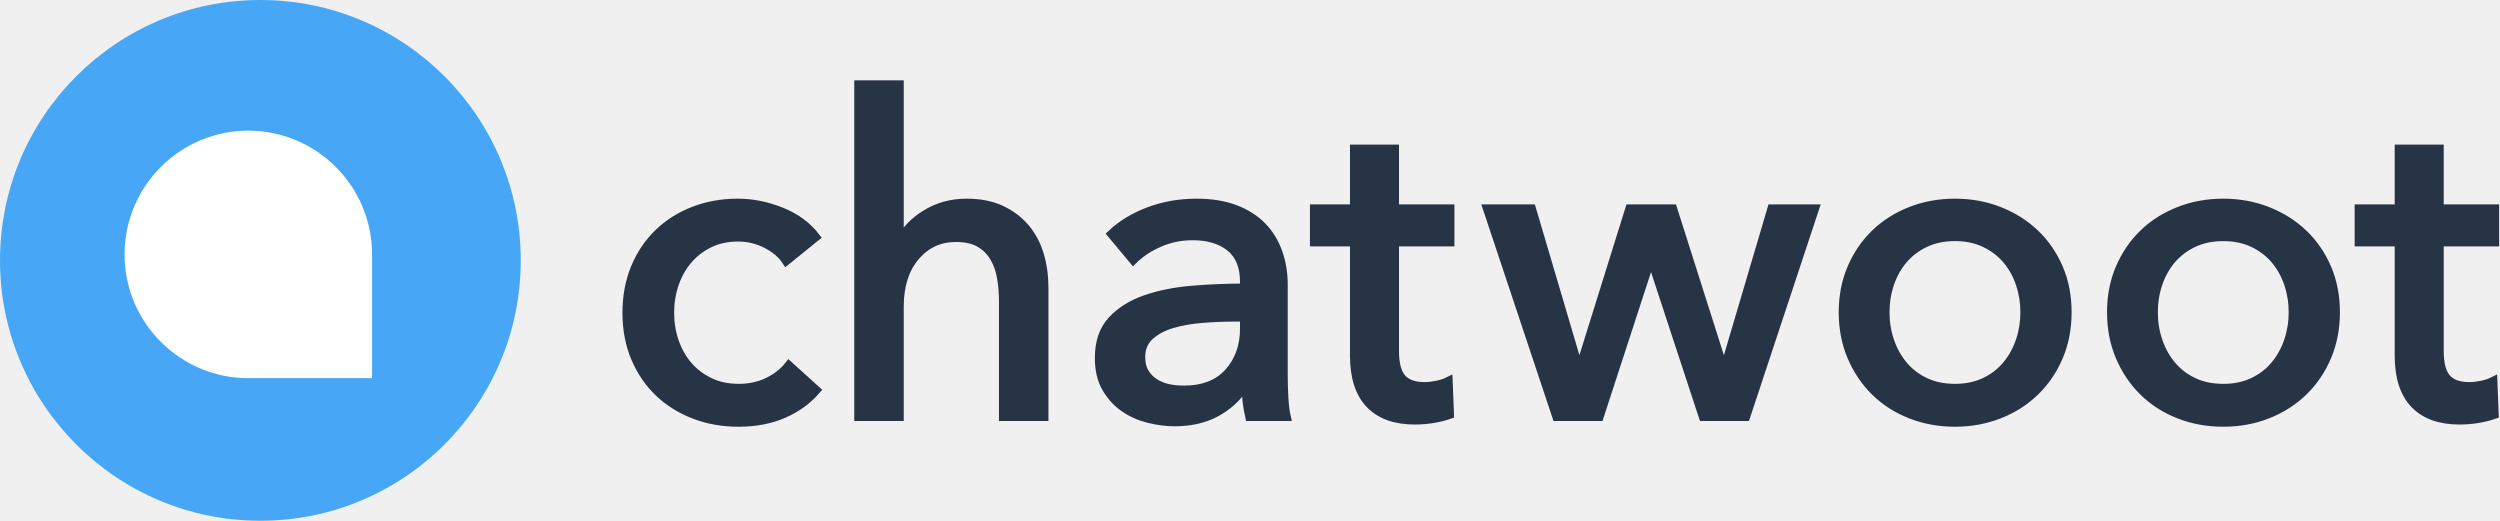
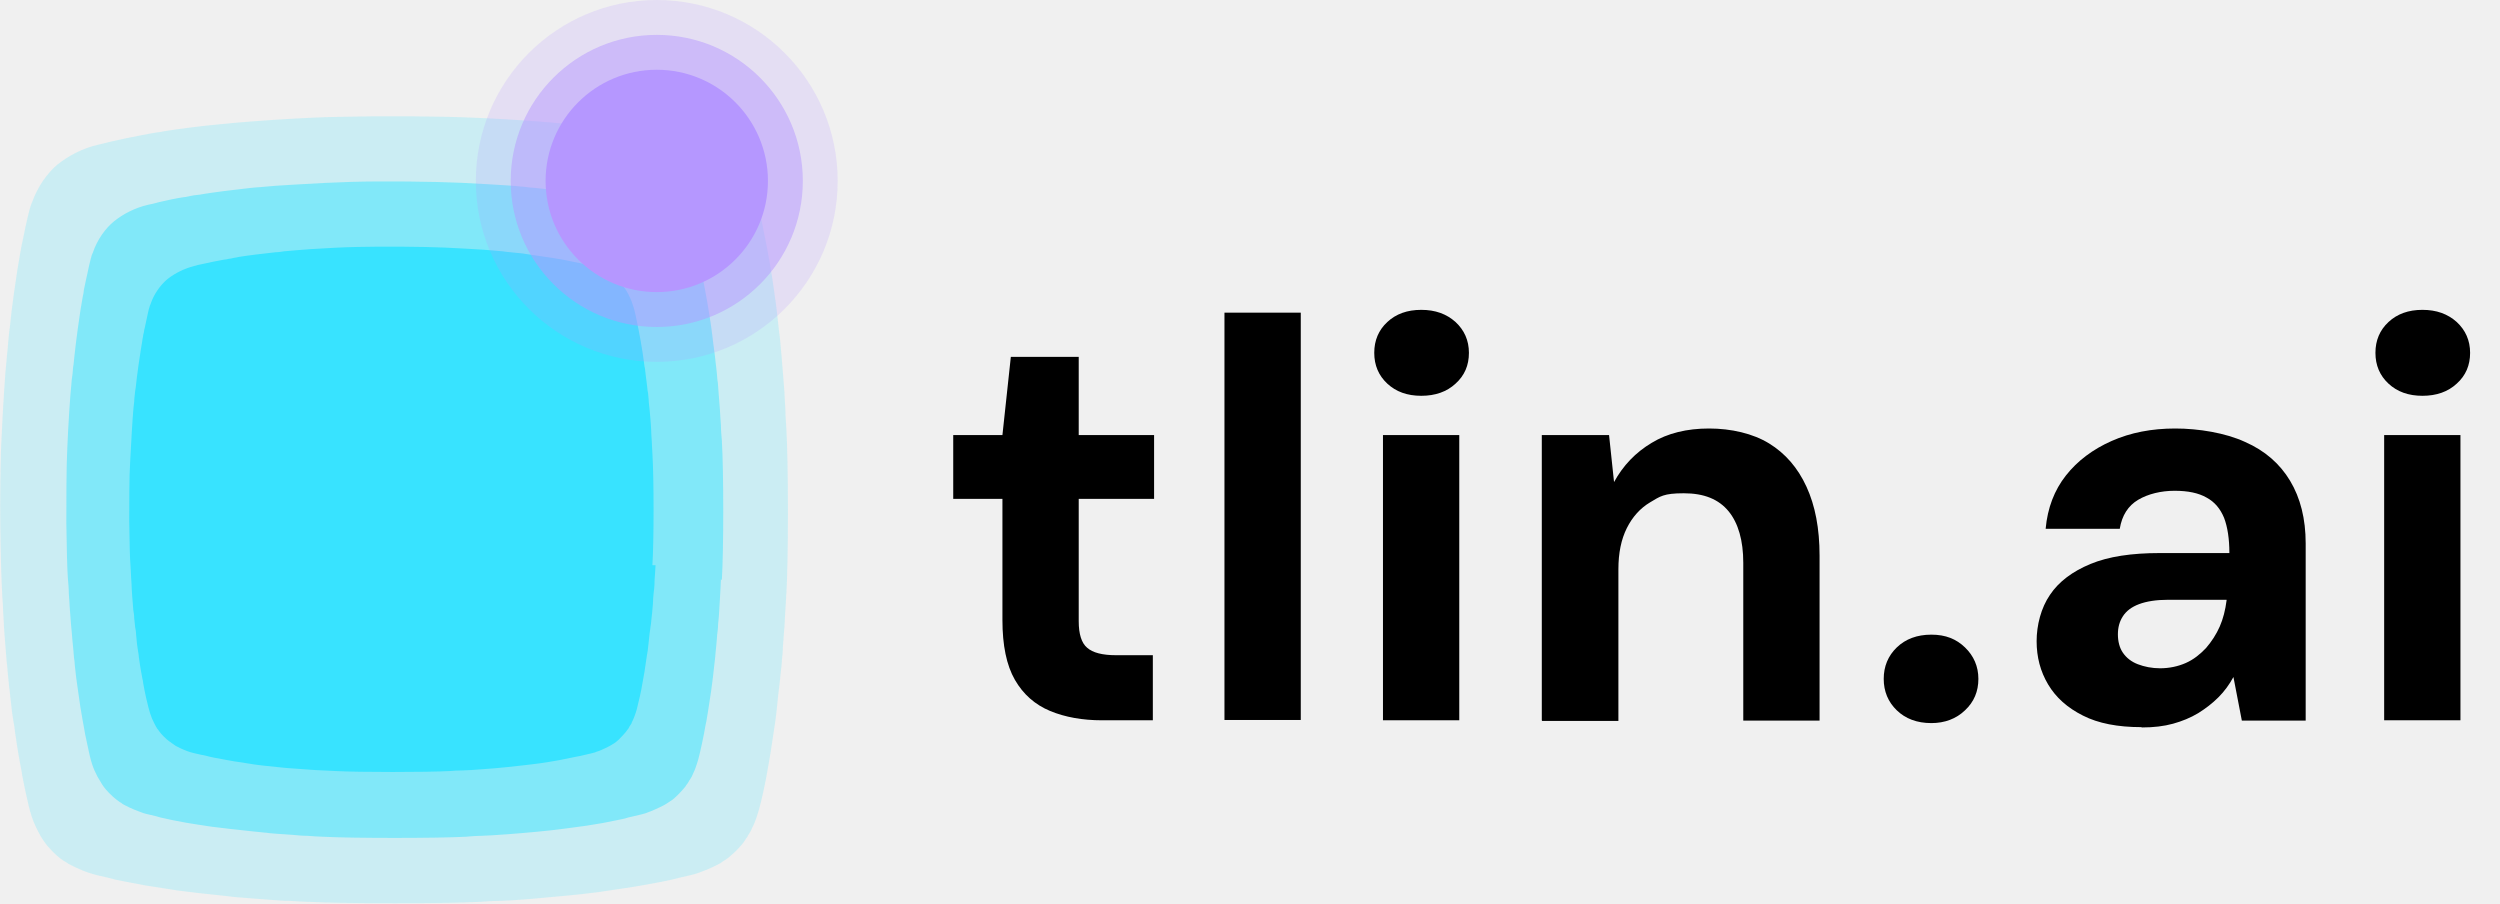
- <svg xmlns="http://www.w3.org/2000/svg" width="2458px" height="512px" viewBox="0 0 2458 512" version="1.1">
-   <g id="Logo" stroke="none" stroke-width="1" fill="none" fill-rule="evenodd">
-     <g id="on_white" fill-rule="nonzero">
-       <g id="woot-log">
-         <circle id="Oval" fill="#47A7F6" cx="256" cy="256" r="256" />
-         <path d="M362.808,368.808 L244.123,368.808 C178.699,368.808 125.457,315.562 125.457,250.122 C125.457,184.703 178.699,131.457 244.124,131.457 C309.565,131.457 362.808,184.703 362.808,250.122 L362.808,368.808 Z" id="Fill-1" stroke="#FFFFFF" stroke-width="6" fill="#FFFFFF" />
+ <svg xmlns="http://www.w3.org/2000/svg" id="Camada_2" version="1.1" viewBox="0 0 802.8 290">
+   <defs>
+     <style>
+       .st0 {
+         fill: #b597ff;
+       }
+ 
+       .st1 {
+         opacity: .2;
+       }
+ 
+       .st2 {
+         fill: #38e3ff;
+       }
+ 
+       .st3 {
+         opacity: .5;
+       }
+     </style>
+   </defs>
+   <g id="LOGO">
+     <g>
+       <path d="M353.9,231.3c-6.3,0-11.9-1-16.7-3-4.8-2-8.6-5.3-11.3-10-2.7-4.7-4-11.1-4-19.2v-38.9h-15.8v-20.5h15.8l2.7-25.1h21.8v25.1h24.2v20.5h-24.2v39.3c0,4.1.9,7,2.7,8.5,1.8,1.6,4.9,2.4,9.3,2.4h11.8v20.9h-16.4Z" />
+       <path d="M393.2,231.3V100.4h24.5v130.8h-24.5Z" />
+       <path d="M456.4,127.1c-4.5,0-8.1-1.3-10.9-3.9-2.8-2.6-4.2-5.9-4.2-9.9s1.4-7.3,4.2-9.9c2.8-2.6,6.4-3.9,10.9-3.9s8.1,1.3,11,3.9c2.8,2.6,4.3,5.9,4.3,9.9s-1.4,7.3-4.3,9.9c-2.8,2.6-6.5,3.9-11,3.9ZM444.1,231.3v-91.6h24.5v91.6h-24.5Z" />
+       <path d="M495.1,231.3v-91.6h21.6l1.6,15.1c2.9-5.3,6.9-9.5,12.1-12.6,5.1-3.1,11.3-4.6,18.4-4.6s14.1,1.6,19.3,4.8c5.2,3.2,9.2,7.8,12,13.9,2.8,6.1,4.2,13.4,4.2,22.2v52.9h-24.5v-50.7c0-7.1-1.6-12.7-4.7-16.5-3.2-3.9-7.9-5.8-14.4-5.8s-7.6,1-10.8,2.9c-3.2,1.9-5.7,4.7-7.5,8.3-1.8,3.6-2.7,8-2.7,13.2v48.7h-24.5Z" />
+       <path d="M620.2,232.2c-4.6,0-8.3-1.4-11.1-4.1-2.8-2.7-4.2-6.1-4.2-10.1s1.4-7.4,4.2-10.1c2.8-2.7,6.5-4.1,11.1-4.1s8,1.4,10.8,4.1c2.8,2.7,4.3,6.1,4.3,10.1s-1.4,7.4-4.3,10.1c-2.8,2.7-6.5,4.1-10.8,4.1Z" />
+       <path d="M687.6,233.5c-7.5,0-13.8-1.2-18.7-3.7-5-2.5-8.7-5.8-11.2-10-2.5-4.2-3.7-8.8-3.7-13.9s1.4-10.7,4.3-14.9c2.8-4.2,7.2-7.5,13-9.9,5.8-2.4,13.2-3.5,22.2-3.5h22.4c0-4.6-.6-8.4-1.7-11.3-1.2-2.9-3-5.1-5.6-6.5-2.6-1.5-6-2.2-10.3-2.2s-8.5,1-11.7,2.9c-3.2,1.9-5.2,5-5.9,9.3h-23.8c.6-6.7,2.8-12.4,6.5-17.1,3.7-4.7,8.6-8.4,14.7-11.1,6.1-2.7,12.9-4,20.4-4s16.1,1.4,22.4,4.3c6.4,2.8,11.2,7,14.5,12.5,3.3,5.5,5,12.2,5,20.1v56.9h-20.5l-2.7-14c-1.3,2.4-2.9,4.6-4.8,6.5-1.9,1.9-4.1,3.6-6.5,5.1-2.5,1.5-5.2,2.6-8.1,3.4-2.9.8-6.2,1.2-10,1.2ZM693.6,214.6c3,0,5.8-.6,8.3-1.7,2.5-1.1,4.6-2.8,6.5-4.8,1.8-2.1,3.3-4.4,4.4-6.9,1.1-2.5,1.8-5.3,2.2-8.4v-.2h-18.7c-3.9,0-7,.5-9.4,1.4-2.4.9-4.1,2.2-5.2,3.9-1.1,1.7-1.6,3.6-1.6,5.8s.5,4.3,1.6,5.9c1.1,1.6,2.7,2.9,4.8,3.7,2.1.8,4.5,1.3,7.2,1.3Z" />
+       <path d="M777.9,127.1c-4.5,0-8.1-1.3-10.9-3.9-2.8-2.6-4.2-5.9-4.2-9.9s1.4-7.3,4.2-9.9c2.8-2.6,6.4-3.9,10.9-3.9s8.1,1.3,11,3.9c2.8,2.6,4.3,5.9,4.3,9.9s-1.4,7.3-4.3,9.9c-2.8,2.6-6.5,3.9-11,3.9ZM765.6,231.3v-91.6h24.5v91.6h-24.5Z" />
+     </g>
+     <g>
+       <g class="st1">
+         <path class="st2" d="M252.5,190.5c0,1.3-.3,4.5-.4,7.1-.1,2.6-.3,5.4-.4,6.1,0,.8-.2,2.5-.3,4,0,1.4-.2,3.3-.3,4.1,0,.8-.2,2.7-.4,4.3s-.3,3.3-.4,3.8c0,.5-.3,2-.4,3.3-.2,2.6-.8,7.5-.9,8.2,0,.2-.2,1.5-.4,2.7-.8,5.6-1.7,11-1.8,11.4,0,.1-.2.9-.3,1.7-.5,3.1-1.9,9.7-2.7,12.5-.5,1.8-1.6,5-1.9,5.4,0,0-.2.5-.4.8-.1.4-.5,1.1-.8,1.6-.3.5-.6.9-.6,1s-.3.5-.6.9c-.3.4-.7,1-.8,1.2-.4.6-2.2,2.6-3.5,3.7-1.1,1-1.7,1.5-2.9,2.2-.3.2-.6.4-.7.5-.4.4-4.7,2.4-6,2.8-.5.2-1.1.4-1.6.6-.4.2-2.8.8-5.6,1.4-1.2.3-2.5.6-2.8.7-.7.2-5.3,1.1-8.8,1.7-3.2.6-8.8,1.4-12.8,2-1.1.2-2.8.4-3.7.5-3.4.5-13.4,1.4-20.2,2-5.3.4-6.6.5-9.9.6-2,0-4.7.2-6.1.3-11.2.6-43.5.6-54.9,0-1.4,0-4.2-.2-6.1-.3-2,0-4.5-.2-5.6-.3-7.3-.5-8.8-.7-10.3-.8-.9,0-3.1-.3-4.9-.5-5-.5-12.9-1.4-14.9-1.7-.5,0-1.7-.3-2.6-.4-2.4-.4-6.3-1-8.3-1.3-3.5-.6-8.1-1.6-8.8-1.7-.3,0-1.6-.4-2.8-.7-2.8-.6-5.2-1.2-5.6-1.4-.2,0-.6-.2-1-.3-1.9-.6-6.2-2.6-6.9-3.2-.1-.1-.3-.2-.3-.2s-.4-.2-.7-.4c-.3-.2-.8-.6-1-.7-1.4-1-4-3.7-4.9-5-.2-.3-.6-.9-.9-1.3-.3-.4-.9-1.5-1.4-2.5-1.8-3.5-2.5-5.6-4-12.6-.4-2-1.1-5.2-1.3-6.8-.1-.7-.4-1.9-.5-2.6-.6-3.1-1.1-6.5-1.6-10-.1-1-.3-2.5-.5-3.3-.3-1.6-.6-4.1-1-7.9-.1-1.2-.3-2.7-.4-3.4,0-.7-.3-2.6-.4-4.1-.1-1.6-.3-3.4-.4-4.1-.1-1.1-.4-4.8-.8-10.3,0-1.1-.2-3.6-.3-5.5,0-1.9-.3-4.5-.3-5.7-.2-3-.5-11.7-.6-21.4-.1-7.8,0-22,.4-28.7.4-9,1.2-21.7,1.6-24.7,0-.8.3-2.7.4-4.3.1-1.6.3-3.1.3-3.4,0-.3.2-1.9.4-3.4.3-3.2.7-6.4,1.3-10.7.6-4.5,1.6-10.7,1.8-11.6,0-.3.2-1.1.3-1.7.1-.7.3-1.7.4-2.2.1-.6.4-1.6.5-2.3.8-4.2,2-9.2,2.3-9.9,0-.2.3-.9.6-1.6,1.6-4.5,4.7-9.1,8.1-11.9,3.6-2.9,8.2-5.2,12.9-6.3,0,0,.8-.2,1.7-.4.8-.2,2.1-.5,2.8-.7,2.5-.6,7-1.5,9.6-2,.7-.1,1.9-.3,2.6-.5.7-.1,1.8-.3,2.4-.4.6,0,1.7-.3,2.5-.4,3.5-.6,12-1.7,17.6-2.2,1.4-.1,3.2-.3,4.1-.4,3.5-.3,8.4-.7,13-1,9.8-.6,15.1-.9,22.4-1,12.1-.3,31.6-.2,42.2.3,5.5.2,15.4.8,18.9,1.1,1,0,2.8.2,3.8.3,1,0,2.6.2,3.5.3.9,0,2.7.3,4,.4,4.7.5,7,.7,7.5.8.3,0,1.6.2,2.9.4,6.5.8,16.5,2.5,19.6,3.2.7.2,1.4.3,2.1.5,2.5.5,3.7.8,4.3.9.9.2,1.7.4,2.5.6,4.9,1.2,8.8,2.9,12.2,5.5,1.7,1.3,4.6,4.3,5.8,6,.5.8,1.1,1.6,1.1,1.7.4.6,2.2,4.5,2.6,5.7.1.4.3.8.3,1,.2.4.7,2.4,1.1,4.5.2.8.5,2.1.6,2.9,1.2,5.6,2.7,13.9,3.5,19.9.2,1.3.3,2.6.4,2.8.1.5.6,4.7,1,8.5.2,1.6.3,3,.4,3.3,0,.2.2,1.6.3,3.2.1,1.5.3,3.1.3,3.4,0,.3.2,2.5.4,4.9.2,2.3.4,5.1.5,6.3,0,1.1.2,3.6.3,5.5,0,1.9.2,4.5.3,5.9.7,11.9.7,42.3,0,53.8Z" />
      </g>
-       <path d="M772.982,256.848 C768.658,250.217 762.171,244.667 753.522,240.198 C744.872,235.73 735.647,233.495 725.844,233.495 C715.177,233.495 705.735,235.513 697.518,239.55 C689.302,243.586 682.31,248.992 676.544,255.767 C670.778,262.542 666.381,270.398 663.354,279.336 C660.327,288.273 658.813,297.643 658.813,307.446 C658.813,317.248 660.327,326.618 663.354,335.555 C666.381,344.493 670.778,352.349 676.544,359.124 C682.31,365.899 689.374,371.305 697.735,375.341 C706.095,379.378 715.609,381.396 726.277,381.396 C736.656,381.396 746.098,379.378 754.603,375.341 C763.108,371.305 770.099,365.827 775.577,358.908 L802.822,383.558 C794.173,393.649 783.361,401.505 770.387,407.127 C757.414,412.749 742.71,415.56 726.277,415.56 C710.42,415.56 695.789,412.965 682.382,407.776 C668.976,402.586 657.372,395.307 647.569,385.937 C637.767,376.567 630.055,365.251 624.433,351.989 C618.811,338.727 616,323.879 616,307.446 C616,291.3 618.739,276.597 624.217,263.335 C629.695,250.073 637.335,238.685 647.137,229.171 C656.939,219.657 668.544,212.305 681.95,207.115 C695.356,201.926 709.843,199.331 725.412,199.331 C739.827,199.331 754.17,202.214 768.441,207.98 C782.713,213.746 794.028,222.107 802.389,233.063 L772.982,256.848 Z M885.421,236.09 C890.322,225.999 898.683,217.35 910.504,210.143 C922.324,202.935 935.586,199.331 950.29,199.331 C963.552,199.331 974.94,201.565 984.454,206.034 C993.968,210.503 1001.896,216.485 1008.239,223.981 C1014.582,231.477 1019.267,240.27 1022.294,250.361 C1025.321,260.452 1026.835,271.263 1026.835,282.795 L1026.835,409.938 L986.184,409.938 L986.184,296.634 C986.184,288.273 985.535,280.345 984.238,272.849 C982.94,265.353 980.562,258.722 977.102,252.956 C973.643,247.19 968.958,242.577 963.047,239.117 C957.137,235.658 949.425,233.928 939.911,233.928 C923.766,233.928 910.504,240.054 900.125,252.307 C889.746,264.56 884.556,280.921 884.556,301.391 L884.556,409.938 L843.905,409.938 L843.905,83 L884.556,83 L884.556,236.09 L885.421,236.09 Z M1223.171,277.174 C1223.171,261.893 1218.558,250.577 1209.332,243.226 C1200.106,235.874 1187.853,232.198 1172.573,232.198 C1161.041,232.198 1150.157,234.432 1139.923,238.901 C1129.688,243.37 1121.111,249.064 1114.191,255.983 L1092.568,230.036 C1102.659,220.522 1114.984,213.026 1129.544,207.548 C1144.103,202.07 1159.743,199.331 1176.465,199.331 C1191.169,199.331 1203.926,201.421 1214.738,205.602 C1225.549,209.782 1234.415,215.476 1241.334,222.684 C1248.253,229.892 1253.443,238.396 1256.902,248.199 C1260.362,258.001 1262.092,268.524 1262.092,279.768 L1262.092,369.287 C1262.092,376.206 1262.308,383.486 1262.741,391.126 C1263.173,398.766 1263.966,405.037 1265.119,409.938 L1228.36,409.938 C1226.054,400.136 1224.9,390.333 1224.9,380.531 L1223.603,380.531 C1216.107,391.487 1206.665,399.991 1195.277,406.046 C1183.889,412.1 1170.411,415.128 1154.842,415.128 C1146.77,415.128 1138.337,414.046 1129.544,411.884 C1120.75,409.722 1112.75,406.19 1105.542,401.289 C1098.334,396.388 1092.352,389.901 1087.595,381.828 C1082.838,373.756 1080.46,363.809 1080.46,351.989 C1080.46,336.42 1084.64,324.095 1093.001,315.014 C1101.362,305.932 1112.317,299.013 1125.868,294.256 C1139.418,289.499 1154.698,286.399 1171.708,284.958 C1188.718,283.516 1205.872,282.795 1223.171,282.795 L1223.171,277.174 Z M1213.224,312.203 C1203.133,312.203 1192.682,312.635 1181.871,313.5 C1171.059,314.365 1161.257,316.095 1152.464,318.689 C1143.67,321.284 1136.391,325.176 1130.625,330.366 C1124.859,335.555 1121.976,342.475 1121.976,351.124 C1121.976,357.178 1123.201,362.224 1125.651,366.26 C1128.102,370.296 1131.345,373.612 1135.382,376.206 C1139.418,378.801 1143.887,380.603 1148.788,381.612 C1153.689,382.621 1158.734,383.126 1163.924,383.126 C1182.952,383.126 1197.584,377.432 1207.818,366.044 C1218.053,354.655 1223.171,340.312 1223.171,323.014 L1223.171,312.203 L1213.224,312.203 Z M1425.993,238.252 L1371.504,238.252 L1371.504,345.069 C1371.504,357.467 1373.81,366.332 1378.423,371.666 C1383.036,376.999 1390.388,379.666 1400.478,379.666 C1404.226,379.666 1408.263,379.234 1412.587,378.369 C1416.912,377.504 1420.804,376.206 1424.264,374.477 L1425.561,407.776 C1420.66,409.506 1415.254,410.875 1409.344,411.884 C1403.433,412.893 1397.307,413.398 1390.964,413.398 C1371.648,413.398 1356.872,408.064 1346.637,397.397 C1336.402,386.729 1331.285,370.729 1331.285,349.394 L1331.285,238.252 L1291.931,238.252 L1291.931,204.953 L1331.285,204.953 L1331.285,146.139 L1371.504,146.139 L1371.504,204.953 L1425.993,204.953 L1425.993,238.252 Z M1506.078,204.953 L1552.351,361.503 L1553.216,361.503 L1602.083,204.953 L1644.897,204.953 L1694.629,361.503 L1695.494,361.503 L1741.767,204.953 L1784.581,204.953 L1716.685,409.938 L1674.304,409.938 L1623.706,255.983 L1622.841,255.983 L1572.676,409.938 L1530.295,409.938 L1461.967,204.953 L1506.078,204.953 Z M2032.811,307.013 C2032.811,322.87 2030,337.429 2024.378,350.691 C2018.756,363.953 2010.972,375.413 2001.026,385.072 C1991.079,394.73 1979.331,402.226 1965.78,407.56 C1952.23,412.893 1937.671,415.56 1922.102,415.56 C1906.534,415.56 1891.974,412.893 1878.424,407.56 C1864.873,402.226 1853.197,394.73 1843.395,385.072 C1833.592,375.413 1825.88,363.953 1820.258,350.691 C1814.636,337.429 1811.825,322.87 1811.825,307.013 C1811.825,291.156 1814.636,276.669 1820.258,263.551 C1825.88,250.433 1833.592,239.117 1843.395,229.603 C1853.197,220.089 1864.873,212.665 1878.424,207.332 C1891.974,201.998 1906.534,199.331 1922.102,199.331 C1937.671,199.331 1952.23,201.998 1965.78,207.332 C1979.331,212.665 1991.079,220.089 2001.026,229.603 C2010.972,239.117 2018.756,250.433 2024.378,263.551 C2030,276.669 2032.811,291.156 2032.811,307.013 Z M1990.43,307.013 C1990.43,297.211 1988.917,287.841 1985.89,278.903 C1982.862,269.966 1978.466,262.11 1972.7,255.334 C1966.934,248.559 1959.798,243.154 1951.293,239.117 C1942.788,235.081 1933.058,233.063 1922.102,233.063 C1911.146,233.063 1901.416,235.081 1892.911,239.117 C1884.406,243.154 1877.271,248.559 1871.505,255.334 C1865.738,262.11 1861.342,269.966 1858.315,278.903 C1855.287,287.841 1853.774,297.211 1853.774,307.013 C1853.774,316.816 1855.287,326.185 1858.315,335.123 C1861.342,344.06 1865.738,351.989 1871.505,358.908 C1877.271,365.827 1884.406,371.305 1892.911,375.341 C1901.416,379.378 1911.146,381.396 1922.102,381.396 C1933.058,381.396 1942.788,379.378 1951.293,375.341 C1959.798,371.305 1966.934,365.827 1972.7,358.908 C1978.466,351.989 1982.862,344.06 1985.89,335.123 C1988.917,326.185 1990.43,316.816 1990.43,307.013 Z M2296.611,307.013 C2296.611,322.87 2293.8,337.429 2288.178,350.691 C2282.556,363.953 2274.771,375.413 2264.825,385.072 C2254.878,394.73 2243.13,402.226 2229.58,407.56 C2216.029,412.893 2201.47,415.56 2185.901,415.56 C2170.333,415.56 2155.774,412.893 2142.223,407.56 C2128.673,402.226 2116.996,394.73 2107.194,385.072 C2097.392,375.413 2089.68,363.953 2084.058,350.691 C2078.436,337.429 2075.625,322.87 2075.625,307.013 C2075.625,291.156 2078.436,276.669 2084.058,263.551 C2089.68,250.433 2097.392,239.117 2107.194,229.603 C2116.996,220.089 2128.673,212.665 2142.223,207.332 C2155.774,201.998 2170.333,199.331 2185.901,199.331 C2201.47,199.331 2216.029,201.998 2229.58,207.332 C2243.13,212.665 2254.878,220.089 2264.825,229.603 C2274.771,239.117 2282.556,250.433 2288.178,263.551 C2293.8,276.669 2296.611,291.156 2296.611,307.013 Z M2254.23,307.013 C2254.23,297.211 2252.716,287.841 2249.689,278.903 C2246.662,269.966 2242.265,262.11 2236.499,255.334 C2230.733,248.559 2223.597,243.154 2215.092,239.117 C2206.587,235.081 2196.857,233.063 2185.901,233.063 C2174.946,233.063 2165.215,235.081 2156.71,239.117 C2148.205,243.154 2141.07,248.559 2135.304,255.334 C2129.538,262.11 2125.141,269.966 2122.114,278.903 C2119.087,287.841 2117.573,297.211 2117.573,307.013 C2117.573,316.816 2119.087,326.185 2122.114,335.123 C2125.141,344.06 2129.538,351.989 2135.304,358.908 C2141.07,365.827 2148.205,371.305 2156.71,375.341 C2165.215,379.378 2174.946,381.396 2185.901,381.396 C2196.857,381.396 2206.587,379.378 2215.092,375.341 C2223.597,371.305 2230.733,365.827 2236.499,358.908 C2242.265,351.989 2246.662,344.06 2249.689,335.123 C2252.716,326.185 2254.23,316.816 2254.23,307.013 Z M2453.16,238.252 L2398.671,238.252 L2398.671,345.069 C2398.671,357.467 2400.977,366.332 2405.59,371.666 C2410.203,376.999 2417.554,379.666 2427.645,379.666 C2431.393,379.666 2435.429,379.234 2439.754,378.369 C2444.079,377.504 2447.971,376.206 2451.43,374.477 L2452.728,407.776 C2447.827,409.506 2442.421,410.875 2436.511,411.884 C2430.6,412.893 2424.474,413.398 2418.131,413.398 C2398.815,413.398 2384.039,408.064 2373.804,397.397 C2363.569,386.729 2358.452,370.729 2358.452,349.394 L2358.452,238.252 L2319.098,238.252 L2319.098,204.953 L2358.452,204.953 L2358.452,146.139 L2398.671,146.139 L2398.671,204.953 L2453.16,204.953 L2453.16,238.252 Z" id="chatwoot" stroke="#273445" stroke-width="8" fill="#273444" />
+       <g class="st3">
+         <path class="st2" d="M231.5,186c0,1.1-.2,3.8-.3,6-.1,2.2-.3,4.5-.3,5.1,0,.6-.2,2.1-.3,3.3,0,1.2-.2,2.7-.3,3.4,0,.6-.2,2.3-.3,3.6s-.3,2.7-.3,3.2c0,.4-.2,1.7-.3,2.7-.2,2.1-.7,6.2-.8,6.8,0,.2-.2,1.2-.3,2.2-.7,4.6-1.4,9.2-1.5,9.5,0,.1-.2.7-.3,1.4-.4,2.6-1.6,8.1-2.2,10.4-.4,1.5-1.3,4.1-1.6,4.5,0,0-.2.4-.3.7-.1.3-.4.9-.7,1.3-.3.4-.5.8-.5.8s-.2.4-.5.8c-.3.4-.6.8-.7,1-.4.5-1.8,2.1-2.9,3.1-.9.9-1.4,1.2-2.5,1.9-.2.1-.5.3-.6.4-.3.3-3.9,2-5,2.4-.4.2-.9.3-1.3.5-.4.2-2.3.7-4.6,1.2-1,.2-2.1.5-2.3.6-.6.2-4.4.9-7.3,1.5-2.7.5-7.3,1.2-10.7,1.6-.9.1-2.3.3-3.1.4-2.8.4-11.2,1.2-16.8,1.6-4.4.3-5.5.4-8.3.5-1.6,0-3.9.2-5.1.3-9.3.5-36.3.5-45.7,0-1.2,0-3.5-.2-5.1-.3-1.6,0-3.7-.2-4.6-.3-6.1-.4-7.4-.5-8.6-.7-.8,0-2.6-.3-4.1-.4-4.2-.4-10.8-1.2-12.4-1.4-.4,0-1.4-.2-2.2-.3-2-.3-5.3-.8-7-1.1-2.9-.5-6.7-1.3-7.4-1.5-.3,0-1.3-.3-2.3-.6-2.3-.5-4.3-1-4.6-1.2-.1,0-.5-.2-.8-.3-1.6-.5-5.2-2.2-5.7-2.7-.1-.1-.2-.2-.3-.2s-.3-.2-.6-.4c-.3-.2-.6-.5-.8-.6-1.2-.9-3.4-3.1-4.1-4.2-.2-.3-.5-.7-.7-1.1-.2-.3-.8-1.3-1.2-2-1.5-2.9-2.1-4.6-3.3-10.5-.4-1.7-.9-4.3-1.1-5.6-.1-.6-.3-1.6-.4-2.2-.5-2.6-.9-5.4-1.3-8.3-.1-.8-.3-2.1-.4-2.8-.2-1.4-.5-3.4-.8-6.6,0-1-.3-2.3-.3-2.9,0-.6-.2-2.1-.3-3.4-.1-1.3-.3-2.8-.3-3.4-.1-1-.4-4-.7-8.5,0-.9-.2-3-.3-4.6,0-1.6-.2-3.7-.3-4.8-.2-2.5-.4-9.7-.5-17.8,0-6.5,0-18.4.3-23.9.3-7.5,1-18.1,1.3-20.5,0-.7.2-2.3.4-3.6.1-1.3.2-2.6.3-2.8,0-.3.2-1.5.3-2.9.3-2.7.6-5.3,1.1-8.9.5-3.8,1.3-8.9,1.5-9.7,0-.3.2-.9.3-1.5,0-.5.2-1.4.3-1.9.1-.5.3-1.3.4-1.9.7-3.5,1.7-7.7,1.9-8.2,0-.2.3-.7.5-1.3,1.3-3.8,3.9-7.6,6.8-9.9,3-2.4,6.8-4.3,10.7-5.2,0,0,.7-.2,1.4-.3.7-.2,1.7-.4,2.3-.6,2.1-.5,5.8-1.3,8-1.6.6,0,1.6-.3,2.2-.4.6-.1,1.5-.3,2-.3.5,0,1.4-.2,2-.3,3-.5,10-1.4,14.7-1.9,1.1-.1,2.7-.3,3.4-.3,2.9-.3,7-.6,10.8-.8,8.2-.5,12.6-.7,18.7-.9,10.1-.3,26.4-.1,35.2.3,4.6.2,12.8.7,15.8.9.9,0,2.3.2,3.2.3.9,0,2.2.2,2.9.3.7,0,2.2.2,3.3.3,3.9.4,5.8.6,6.2.7.2,0,1.3.2,2.4.3,5.4.7,13.7,2,16.3,2.7.6.1,1.2.3,1.8.4,2.1.4,3.1.6,3.6.8.7.2,1.4.4,2.1.5,4.1,1,7.3,2.4,10.2,4.5,1.4,1.1,3.9,3.6,4.8,5,.5.7.9,1.3.9,1.4.4.5,1.8,3.8,2.1,4.8,0,.3.2.6.3.8.1.3.6,2,1,3.7.2.6.4,1.7.5,2.4,1,4.7,2.2,11.6,2.9,16.6.1,1.1.3,2.1.3,2.3,0,.4.5,3.9.9,7.1.1,1.3.3,2.5.3,2.7,0,.2.2,1.4.3,2.7.1,1.3.2,2.6.3,2.8,0,.3.2,2.1.3,4,.2,1.9.3,4.3.4,5.2,0,.9.2,3,.3,4.6,0,1.6.2,3.8.3,4.9.6,9.9.6,35.2,0,44.9Z" />
+       </g>
+       <path class="st2" d="M210.5,181.5c0,.9-.2,3-.3,4.8,0,1.8-.2,3.6-.3,4.1,0,.5-.2,1.7-.2,2.7,0,1-.2,2.2-.2,2.7,0,.5-.2,1.8-.3,2.9s-.2,2.2-.3,2.5c0,.4-.2,1.3-.3,2.2-.2,1.7-.5,5-.6,5.5,0,.2-.2,1-.3,1.8-.5,3.7-1.1,7.3-1.2,7.6,0,0-.1.6-.2,1.1-.3,2.1-1.3,6.4-1.8,8.3-.3,1.2-1.1,3.3-1.3,3.6,0,0-.1.3-.3.6,0,.3-.3.7-.5,1-.2.3-.4.6-.4.7s-.2.3-.4.6c-.2.3-.5.6-.6.8-.3.4-1.5,1.7-2.3,2.5-.8.7-1.1,1-2,1.5-.2.1-.4.3-.5.3-.2.2-3.1,1.6-4,1.9-.4.1-.7.2-1.1.4-.3.1-1.9.5-3.7.9-.8.2-1.7.4-1.9.4-.5.1-3.6.7-5.9,1.2-2.1.4-5.8,1-8.5,1.3-.7.1-1.8.2-2.5.3-2.3.3-8.9,1-13.5,1.3-3.5.3-4.4.3-6.6.4-1.3,0-3.1.1-4.1.2-7.4.4-29,.4-36.6,0-.9,0-2.8-.2-4.1-.2-1.3,0-3-.2-3.7-.2-4.9-.4-5.9-.4-6.9-.5-.6,0-2.1-.2-3.3-.3-3.3-.3-8.6-.9-9.9-1.2-.4,0-1.1-.2-1.8-.3-1.6-.2-4.2-.6-5.6-.9-2.3-.4-5.4-1-5.9-1.2-.2,0-1-.3-1.9-.4-1.9-.4-3.4-.8-3.7-.9-.1,0-.4-.2-.6-.2-1.3-.4-4.2-1.8-4.6-2.2,0,0-.2-.2-.2-.2s-.3-.1-.5-.3c-.2-.2-.5-.4-.7-.5-1-.7-2.7-2.4-3.3-3.3-.1-.2-.4-.6-.6-.8-.2-.3-.6-1-.9-1.6-1.2-2.3-1.6-3.7-2.7-8.4-.3-1.3-.7-3.4-.9-4.5,0-.5-.2-1.3-.3-1.7-.4-2.1-.8-4.3-1.1-6.7,0-.6-.2-1.6-.3-2.2-.2-1.1-.4-2.7-.6-5.2,0-.8-.2-1.8-.3-2.3,0-.5-.2-1.7-.3-2.8,0-1-.2-2.3-.3-2.7,0-.8-.3-3.2-.5-6.8,0-.7-.1-2.4-.2-3.7,0-1.3-.2-3-.2-3.8-.2-2-.3-7.8-.4-14.3,0-5.2,0-14.7.3-19.1.3-6,.8-14.5,1-16.4,0-.5.2-1.8.3-2.9,0-1,.2-2.1.2-2.3,0-.2.1-1.2.3-2.3.2-2.1.5-4.2.9-7.2.4-3,1.1-7.1,1.2-7.7,0-.2.1-.7.2-1.2,0-.4.2-1.1.3-1.5,0-.4.2-1.1.3-1.5.6-2.8,1.3-6.2,1.5-6.6,0-.1.2-.6.4-1.1,1-3,3.1-6,5.4-7.9,2.4-1.9,5.5-3.4,8.6-4.2,0,0,.6-.1,1.1-.3.6-.1,1.4-.3,1.9-.4,1.7-.4,4.7-1,6.4-1.3.5,0,1.3-.2,1.7-.3.5,0,1.2-.2,1.6-.3.4,0,1.1-.2,1.6-.3,2.4-.4,8-1.1,11.8-1.5.9,0,2.1-.2,2.7-.3,2.3-.2,5.6-.5,8.6-.7,6.5-.4,10.1-.6,14.9-.7,8.1-.2,21.1-.1,28.1.2,3.7.2,10.2.5,12.6.7.7,0,1.8.2,2.5.2.7,0,1.7.2,2.3.2.6,0,1.8.2,2.7.3,3.1.3,4.7.5,5,.5.2,0,1,.2,1.9.3,4.3.6,11,1.6,13,2.1.5.1,1,.2,1.4.3,1.7.3,2.5.5,2.9.6.6.1,1.1.3,1.7.4,3.3.8,5.8,2,8.1,3.6,1.2.8,3.1,2.9,3.8,4,.4.6.7,1,.7,1.1.3.4,1.5,3,1.7,3.8,0,.2.2.5.2.6.1.2.5,1.6.8,3,.1.5.3,1.4.4,1.9.8,3.8,1.8,9.3,2.3,13.3.1.9.2,1.7.3,1.9,0,.3.4,3.1.7,5.7.1,1,.2,2,.3,2.2,0,.2.1,1.1.2,2.1,0,1,.2,2,.2,2.3,0,.2.2,1.7.3,3.2.1,1.5.3,3.4.3,4.2,0,.7.1,2.4.2,3.7,0,1.3.2,3,.2,3.9.5,8,.5,28.2,0,35.9Z" />
+     </g>
+     <g>
+       <g class="st1">
+         <circle class="st0" cx="210.9" cy="58.1" r="58.1" />
+       </g>
+       <g class="st3">
+         <circle class="st0" cx="210.9" cy="58.1" r="46.9" />
+       </g>
+       <circle class="st0" cx="210.9" cy="58.1" r="35.7" />
    </g>
  </g>
</svg>
